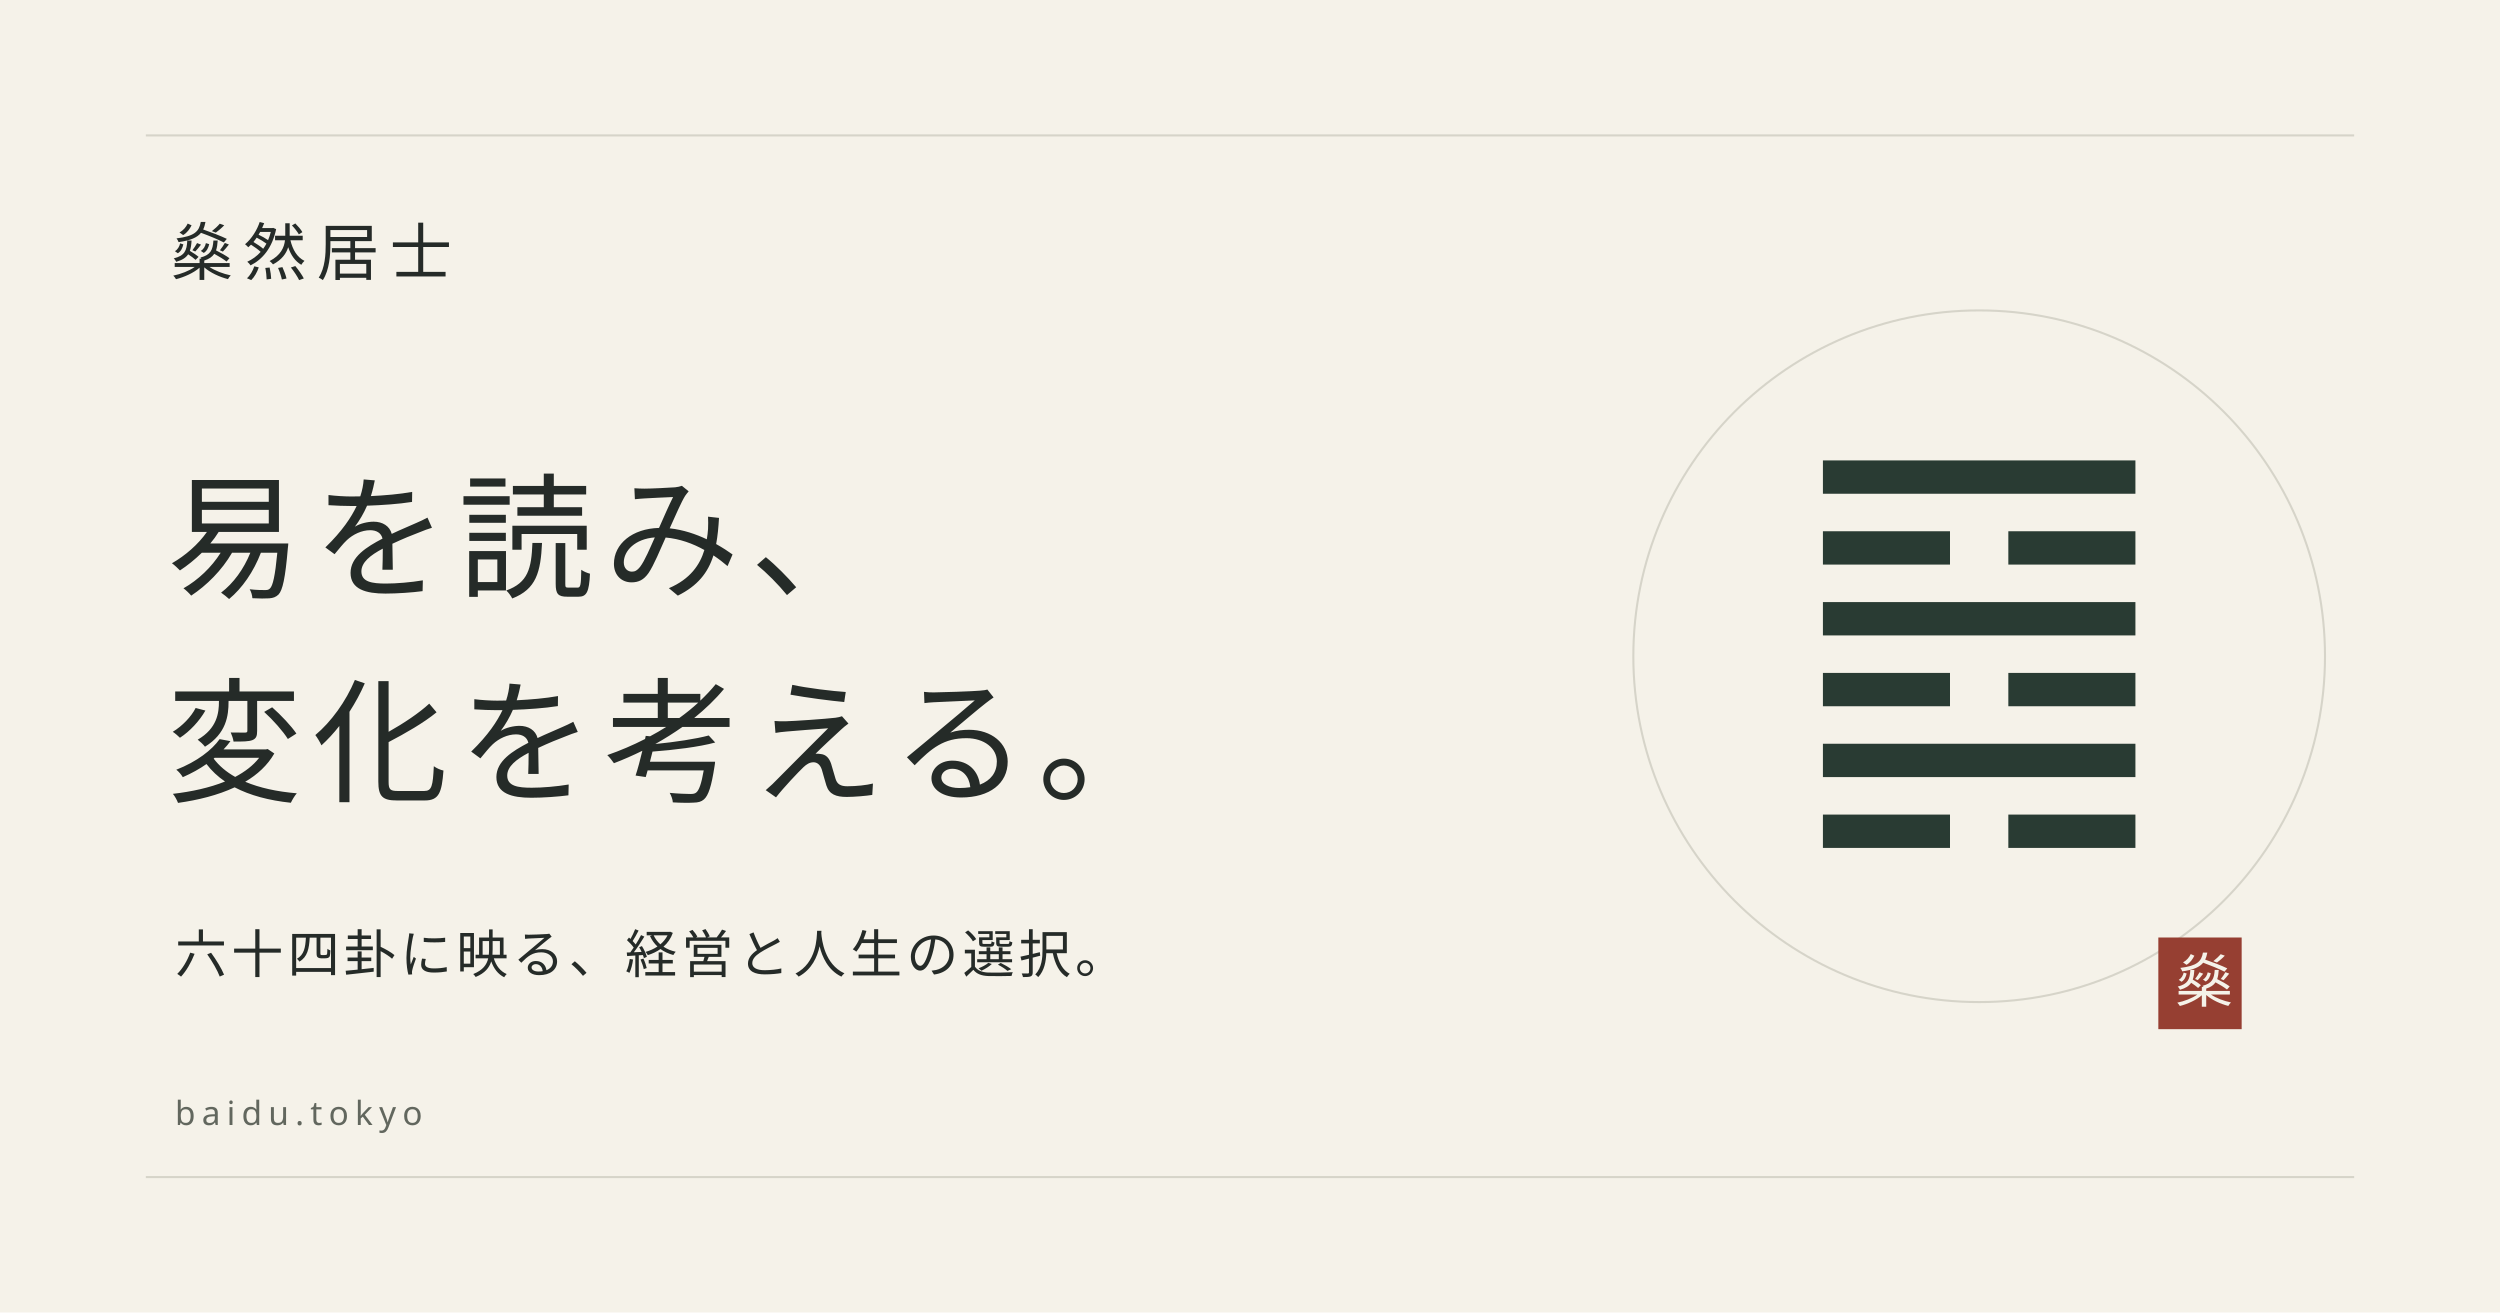
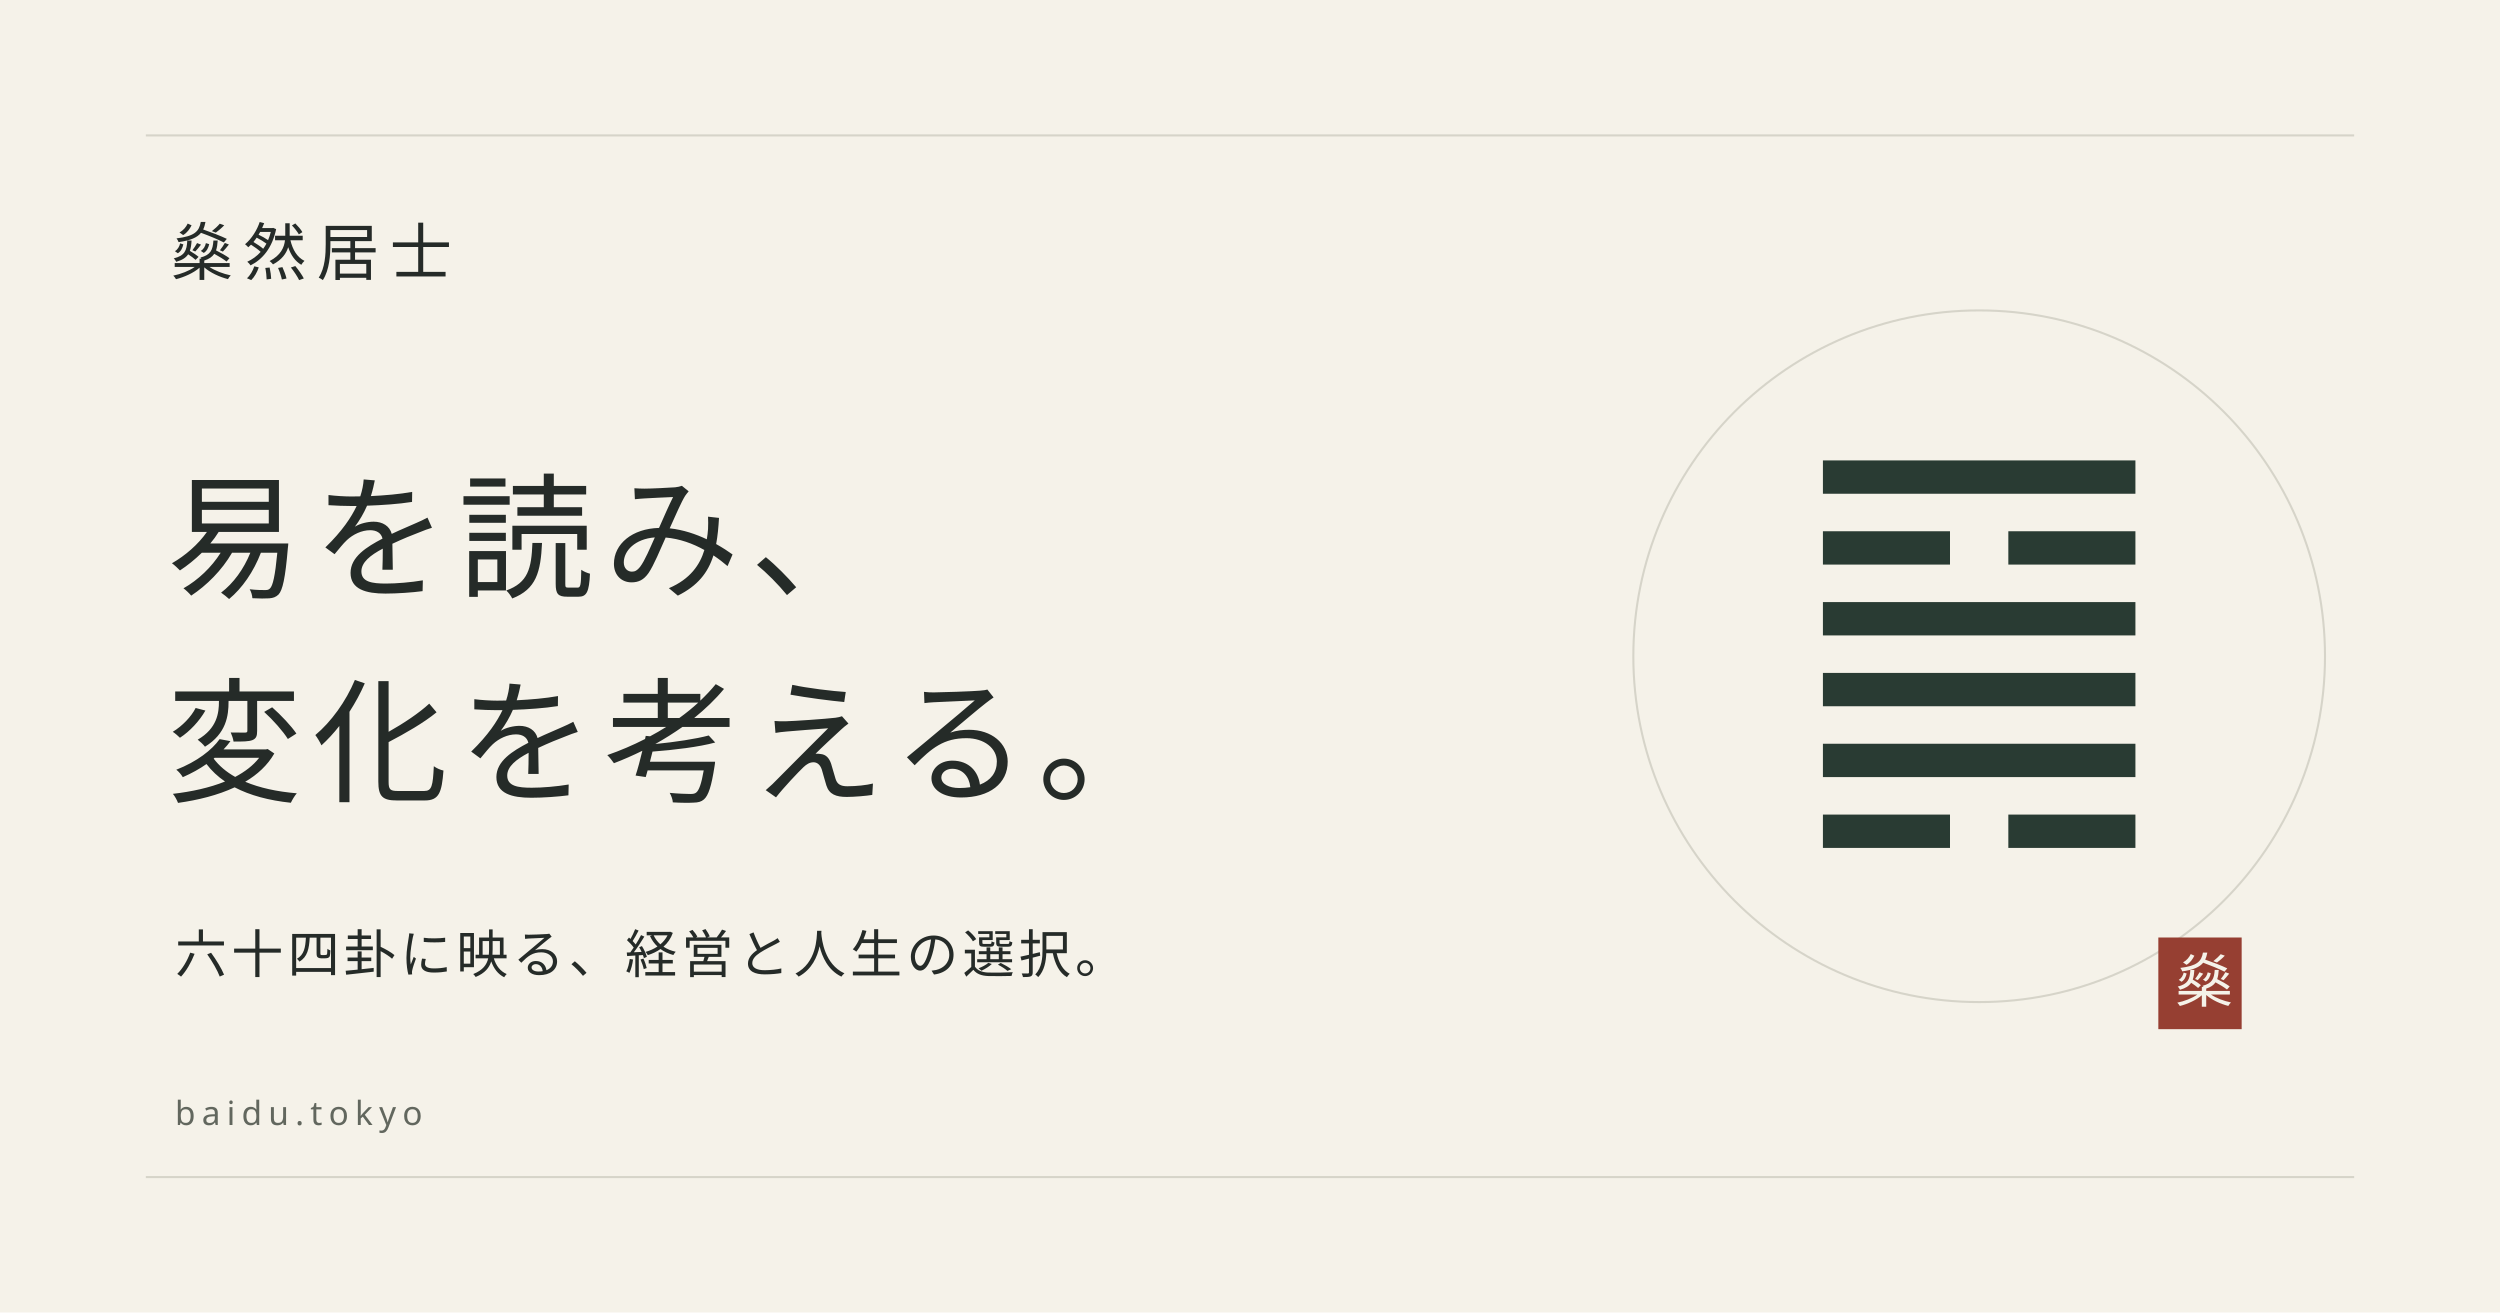
<svg xmlns="http://www.w3.org/2000/svg" width="1200" height="630" viewBox="0 0 1200 630">
  <rect width="1200" height="630" fill="#f5f2e9" />
  <path d="M70 65H1130M70 565H1130" stroke="#d6d4c9" />
  <g font-family="Yu Mincho,serif" fill="#252b28">
    <text x="82" y="132" font-size="30" letter-spacing="5">燊然居士</text>
    <text x="80" y="282" font-size="65" letter-spacing="5">易を読み、</text>
    <text x="80" y="380" font-size="65" letter-spacing="5">変化を考える。</text>
    <text x="84" y="467" font-size="25" letter-spacing="2">六十四卦に映る、経営と人生の選択。</text>
  </g>
  <circle cx="950" cy="315" r="166" fill="none" stroke="#d6d4c9" />
-   <g stroke="#293b33" stroke-width="16">
-     <path d="M875 229H1025M875 263H936M964 263H1025M875 297H1025M875 331H936M964 331H1025M875 365H1025M875 399H936M964 399H1025" />
+   <g id="ding" stroke="#293b33" stroke-width="16">
+     <path d="M875 229H1025" />
+     <path d="M875 263H936M964 263H1025" />
+     <path d="M875 297H1025" />
+     <path d="M875 331H1025" />
+     <path d="M875 365H1025" />
+     <path d="M875 399H936M964 399H1025" />
  </g>
  <rect x="1036" y="450" width="40" height="44" fill="#963f32" />
  <text x="1044" y="481" font-family="Yu Mincho,serif" font-size="28" fill="#f5f2e9">燊</text>
  <text x="84" y="540" font-family="sans-serif" font-size="16" letter-spacing="3" fill="#62675e">baidu.tokyo</text>
</svg>
